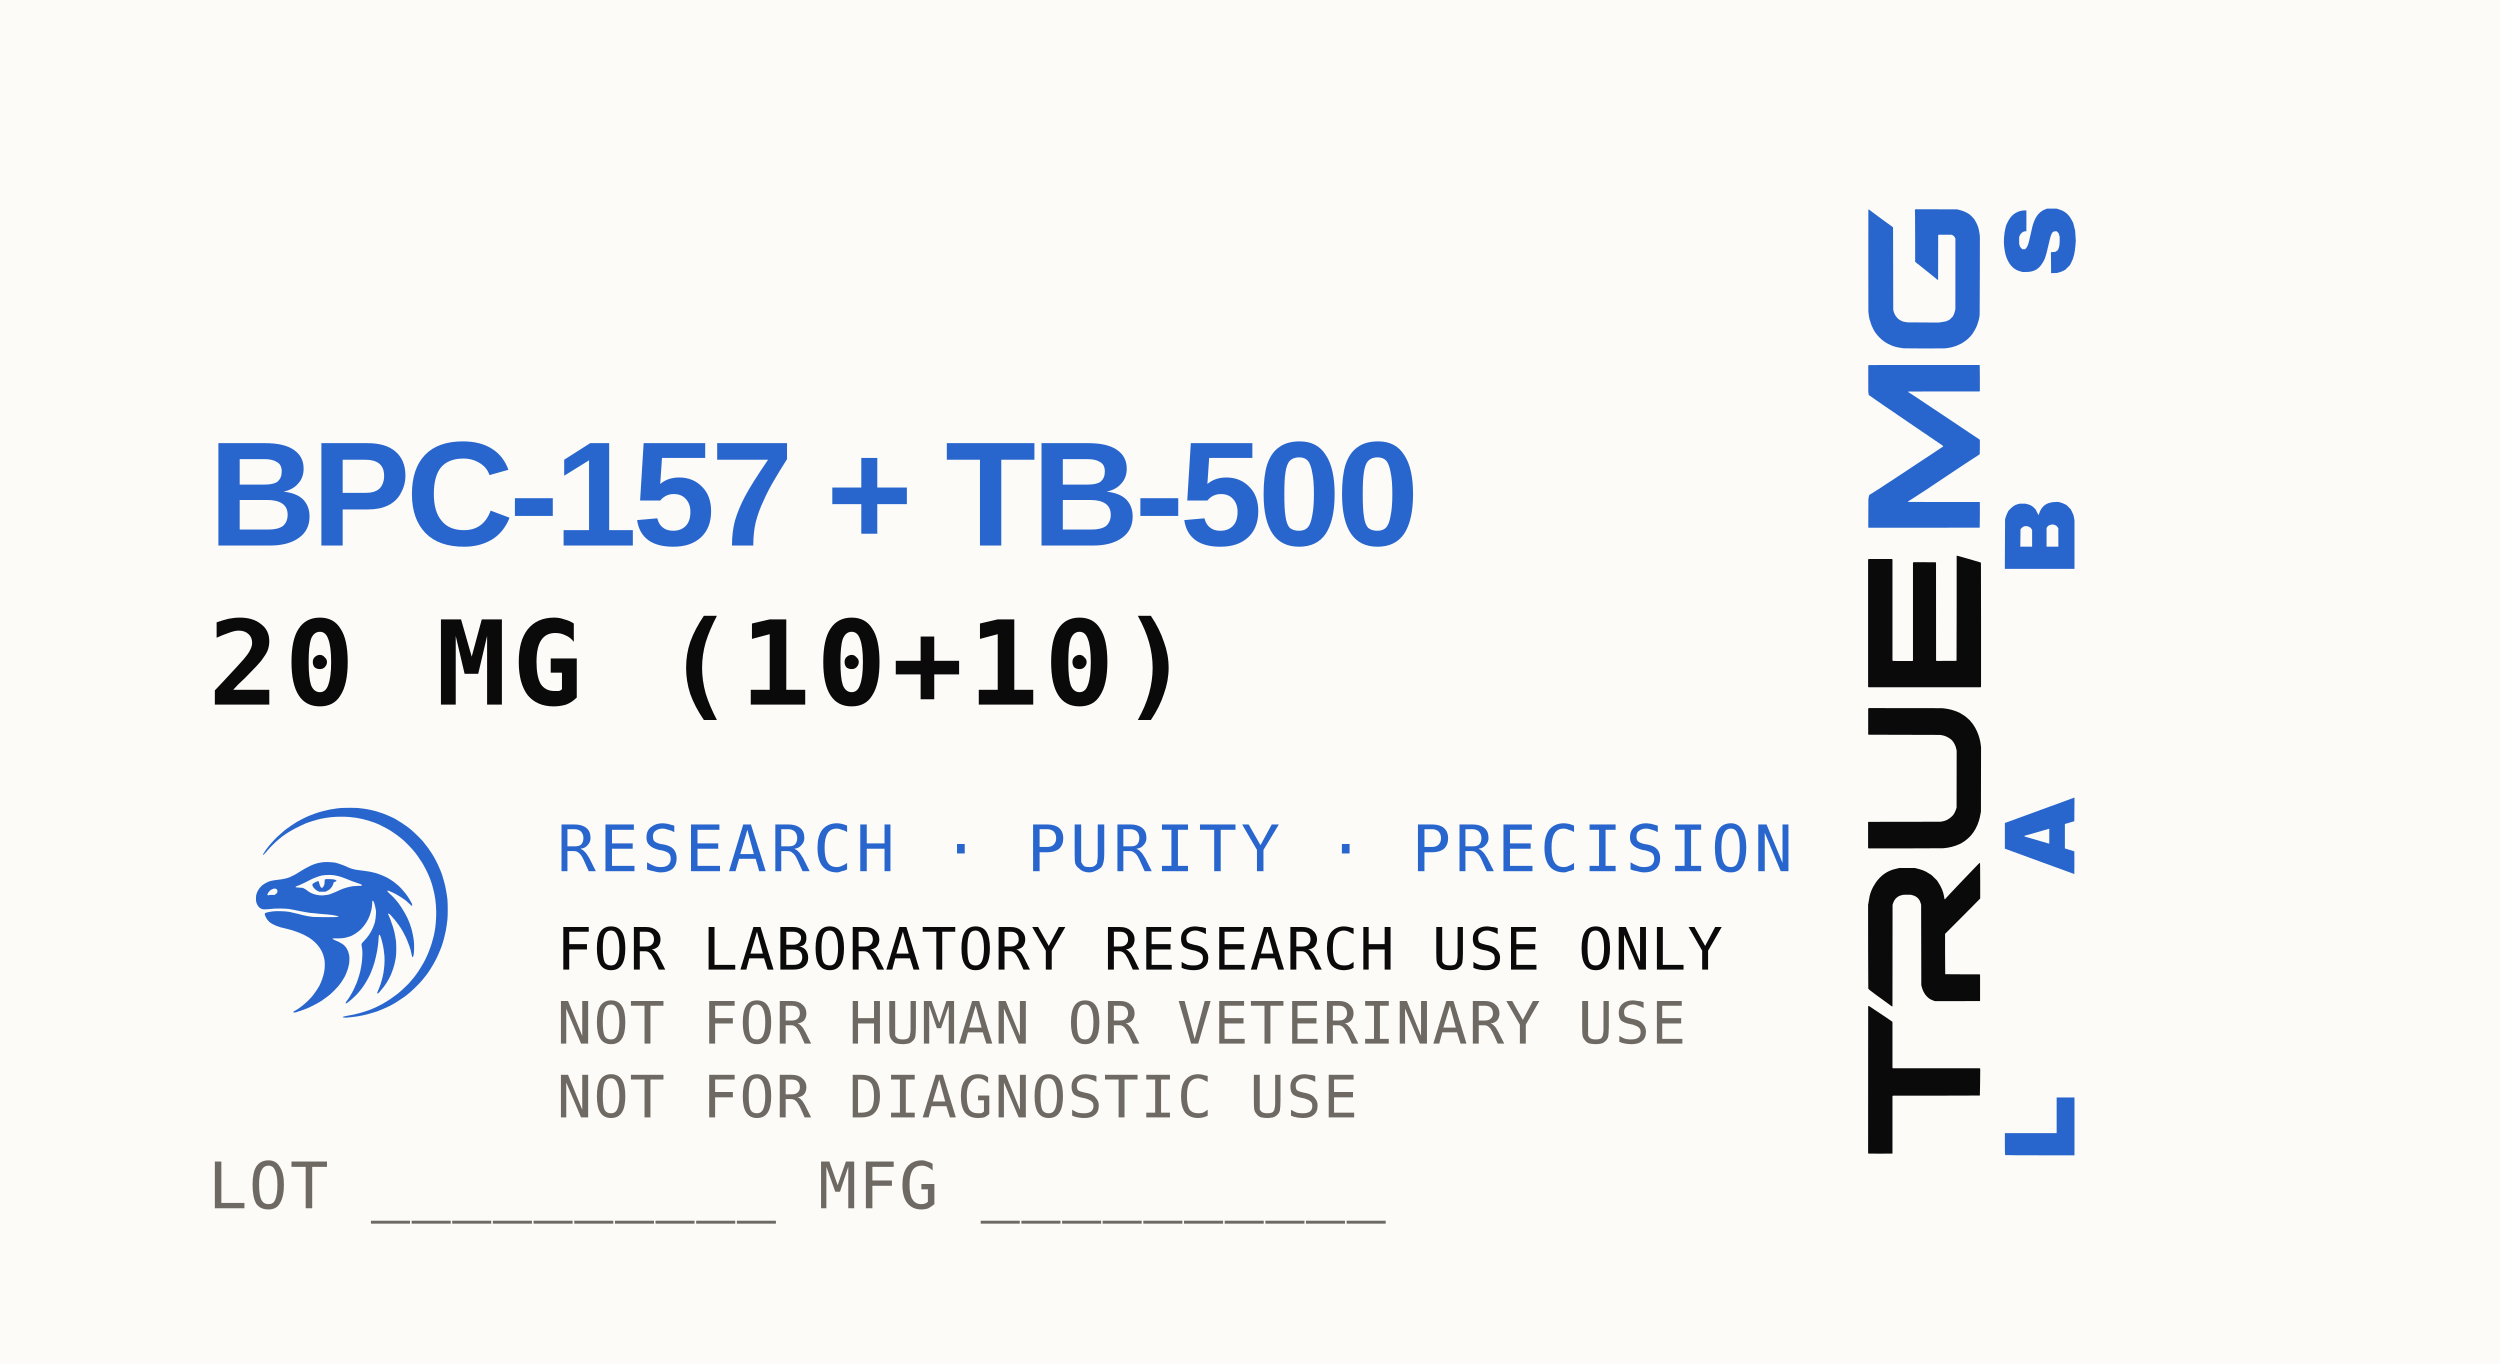
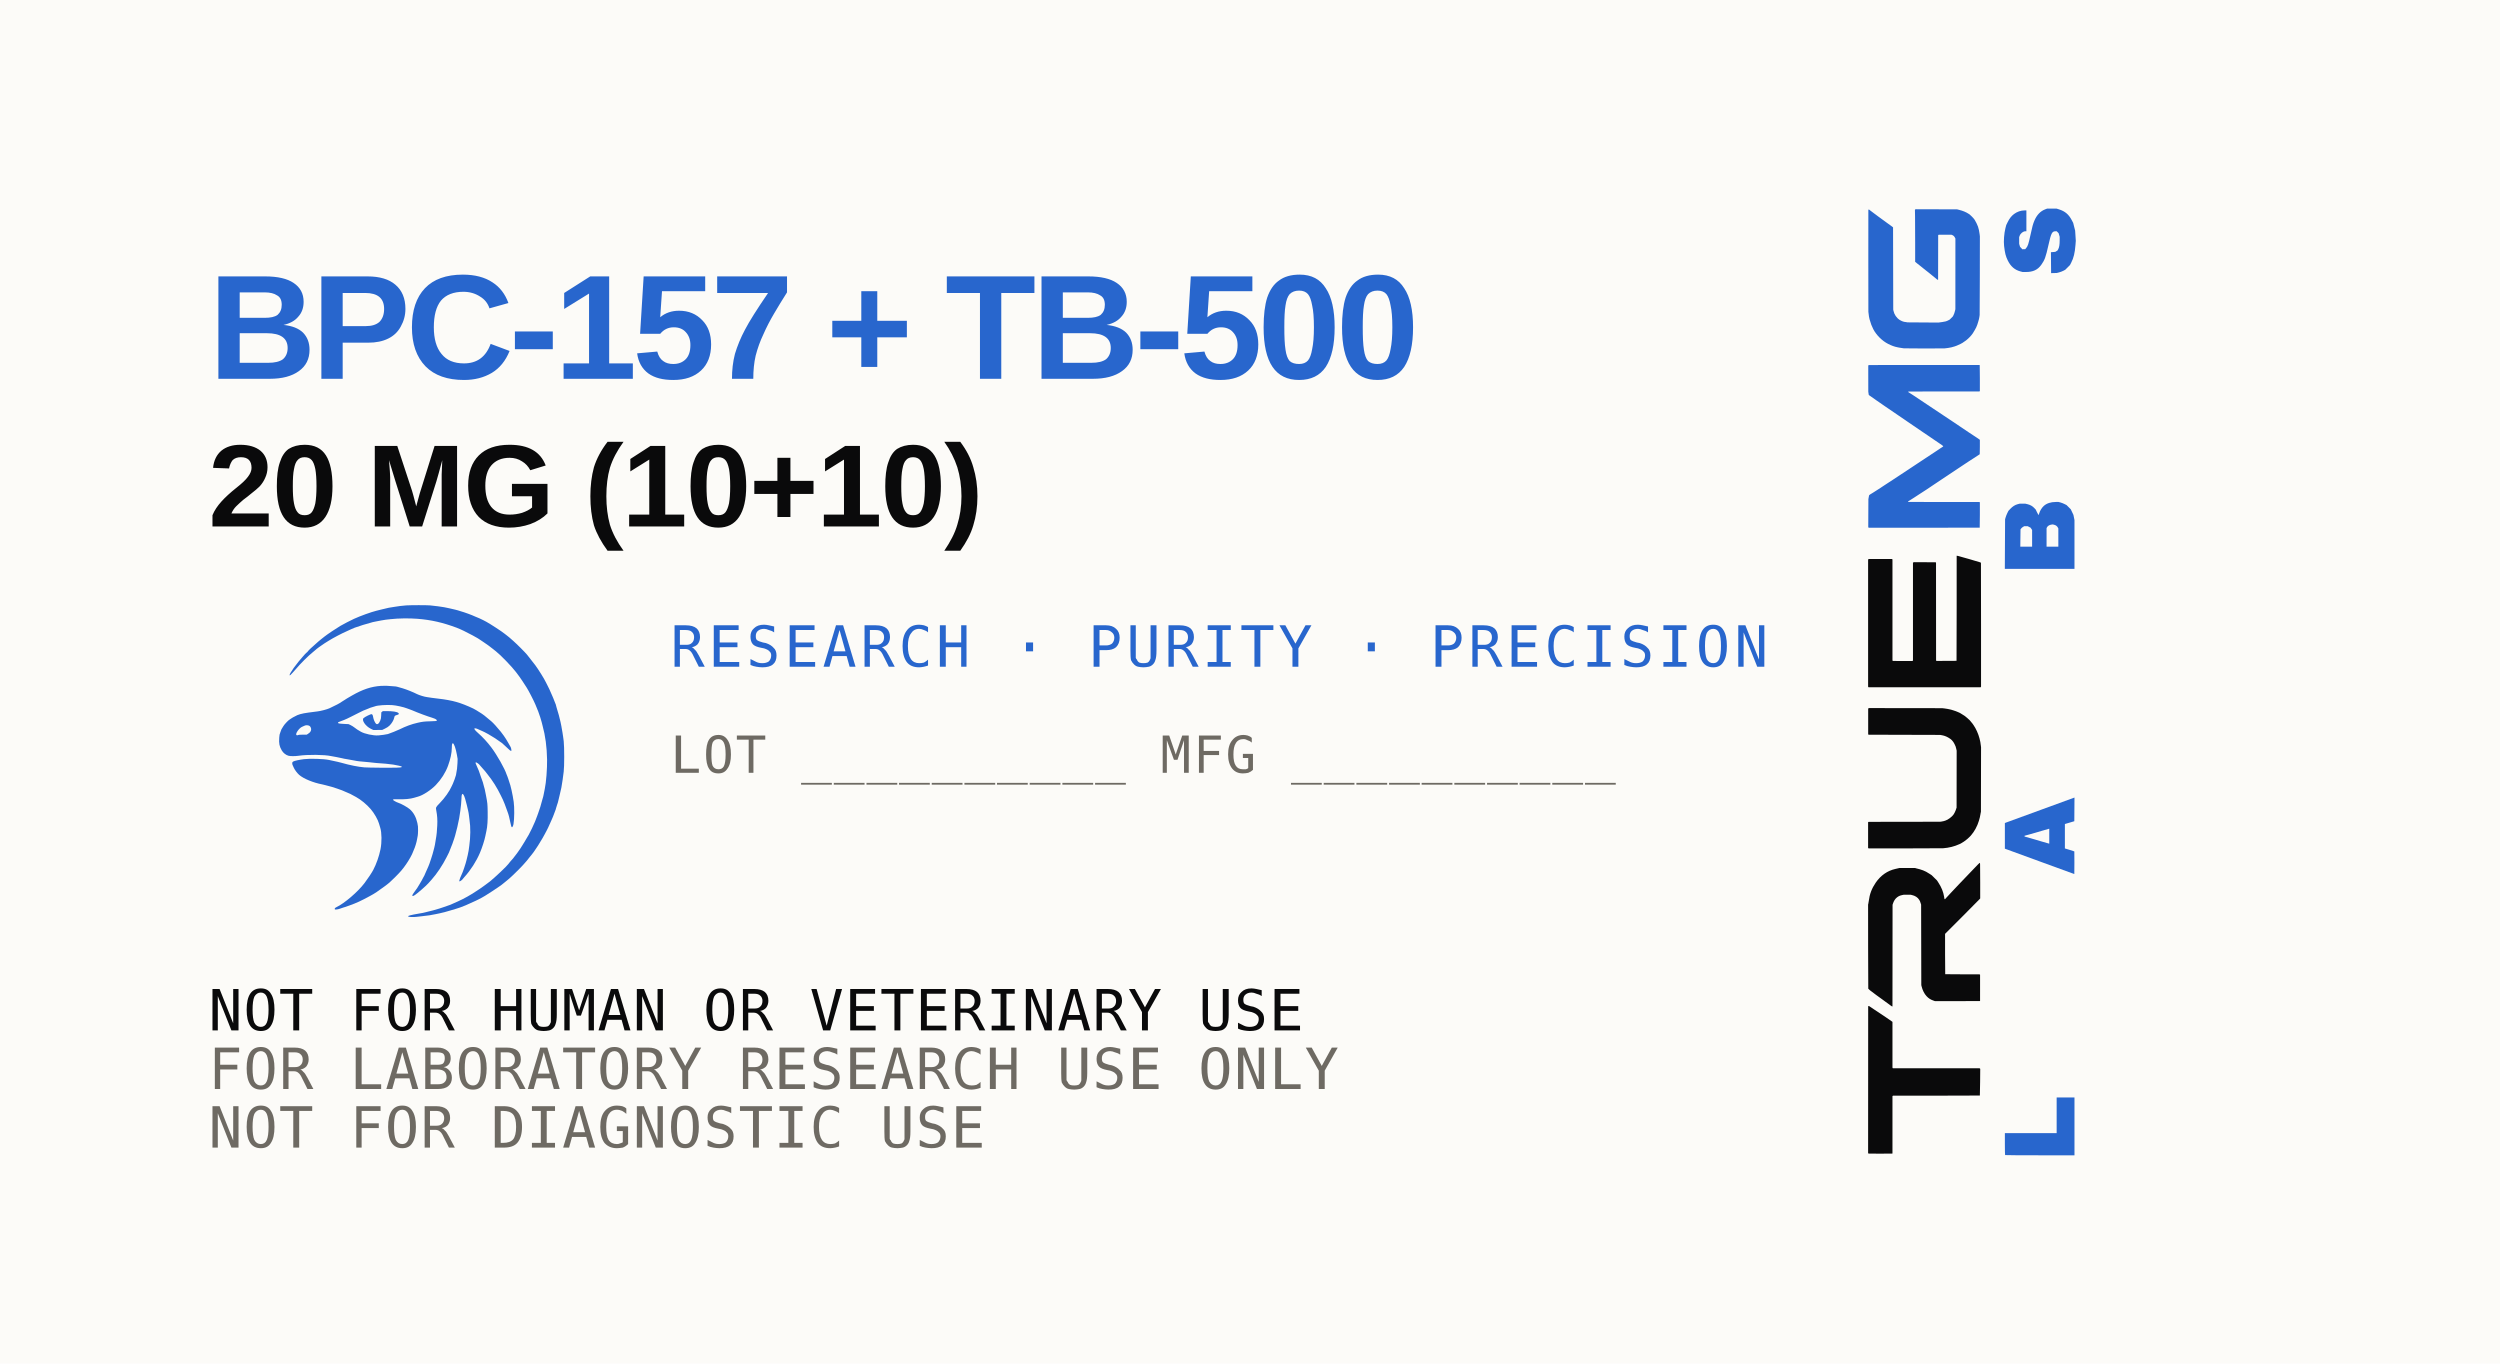
<svg xmlns="http://www.w3.org/2000/svg" width="66.0mm" height="36.0mm" viewBox="0 0 66.0 36.0">
  <rect x="0" y="0" width="66.0" height="36.0" fill="#FCFBF8" />
  <g transform="translate(49.30,30.50) rotate(-90) scale(0.004437)">
    <g transform="translate(0,681) scale(0.025,-0.025)" stroke="none">
      <g fill="#0A0A0B">
        <path d="M465 27020 l-58 -59 -15 -2770 c-8 -1524 0 -2802 18 -2841 l33 -70 6816 0 6815 0 61 -61 61 -61 -3 -10322 c-2 -5867 12 -10336 32 -10355 19 -18 1457 -45 3195 -61 l3160 -28 70 77 70 78 0 10325 0 10325 77 42 78 41 5439 0 5440 0 86 110 c125 160 843 1198 1065 1538 295 455 724 1099 1709 2569 l910 1356 -12 104 -12 103 -17488 9 -17488 9 -59 -58z" />
        <path d="M39653 27037 c-49 -18 -221 -200 -384 -405 -458 -576 -1855 -2468 -2161 -2925 -179 -268 -743 -1037 -1416 -1929 -166 -221 -278 -407 -266 -440 l22 -57 12086 -12 12086 -12 278 -88 c640 -203 1152 -536 1485 -965 307 -395 445 -712 569 -1304 l66 -320 0 -800 0 -800 -66 -300 c-181 -812 -569 -1408 -1152 -1768 -273 -168 -352 -202 -789 -341 l-351 -111 -9580 -21 -9580 -22 -300 -72 c-898 -215 -1753 -647 -2317 -1169 -555 -514 -833 -960 -1109 -1776 l-74 -220 -9 -5315 c-6 -2923 5 -5341 24 -5374 l33 -60 3113 -1 3113 0 48 65 47 66 6 4063 c3 2235 15 4080 27 4100 13 21 2011 36 4813 36 l4790 0 4138 -4134 c2275 -2274 4176 -4155 4224 -4180 l88 -46 3836 0 c2110 0 4003 12 4207 26 l369 26 19 50 c22 57 -449 537 -1427 1453 -693 648 -3219 3069 -3680 3525 -144 143 -513 492 -821 776 -307 284 -765 716 -1018 960 -460 444 -678 647 -1334 1239 l-350 316 13 64 12 65 180 30 c98 16 287 47 419 68 1108 179 2211 624 3280 1324 l560 366 620 626 620 626 263 400 c457 695 732 1203 890 1648 218 612 370 1114 408 1352 14 88 56 250 92 360 l67 200 0 1860 0 1860 -67 280 c-37 154 -105 451 -152 660 -425 1916 -1544 3522 -3281 4711 -1373 939 -2719 1447 -4380 1652 -176 22 -437 66 -580 99 l-260 59 -9960 -6 c-5478 -3 -9999 -20 -10047 -38z" />
        <path d="M73081 27003 l-41 -78 3 -8632 c2 -4748 18 -8831 36 -9073 101 -1383 432 -2698 970 -3860 66 -143 137 -296 156 -340 20 -44 107 -188 194 -320 88 -132 189 -294 225 -360 209 -379 985 -1283 1459 -1702 967 -852 2219 -1538 3517 -1926 650 -194 1101 -302 1480 -354 165 -23 381 -62 480 -87 l180 -46 7678 -14 7679 -14 341 41 c875 105 996 127 1782 328 1078 274 2363 850 3164 1418 90 64 252 177 360 252 187 130 549 429 780 644 172 160 902 995 1009 1154 55 80 204 315 333 521 129 206 275 440 325 520 50 80 106 181 125 225 20 44 83 188 142 320 184 414 294 707 421 1120 67 220 148 481 179 580 32 99 77 306 101 460 24 154 62 337 84 406 22 69 70 384 107 700 l66 574 11 8700 12 8700 -51 100 -50 100 -3067 0 -3067 0 -52 -52 -52 -52 -24 -8508 -24 -8508 -44 -260 c-110 -664 -270 -1122 -588 -1684 -416 -734 -817 -1122 -1520 -1473 -547 -273 -643 -308 -1159 -424 l-449 -100 -6776 10 -6776 11 -200 71 c-110 39 -290 99 -400 133 -249 78 -763 334 -1012 503 -573 388 -1285 1345 -1482 1993 -23 77 -72 239 -109 360 -36 121 -85 364 -108 540 l-41 320 -14 8515 -13 8515 -45 55 -46 55 -3073 0 -3074 0 -42 -77z" />
        <path d="M111470 27037 l-70 -41 0 -13357 0 -13356 77 -42 78 -41 14699 0 c8085 0 14727 11 14761 23 73 29 147 254 589 1797 45 154 107 361 140 460 63 190 147 481 240 830 105 394 171 630 288 1030 333 1138 450 1584 428 1620 l-25 40 -12447 1 c-6847 0 -12469 14 -12496 31 l-47 30 -13 2367 -12 2367 52 52 52 52 11644 8 11643 7 44 44 44 44 13 2601 14 2601 -64 97 -64 98 -11636 0 -11636 0 -65 65 -65 65 9 2319 10 2320 55 55 56 56 12035 0 12036 0 42 77 41 78 0 2733 0 2734 -61 88 -61 87 -15129 1 -15129 0 -70 -41z" />
      </g>
      <g fill="#2866CD">
        <path d="M149428 26991 l-69 -51 0 -13193 c0 -7256 10 -13210 23 -13230 14 -22 1228 -37 3012 -37 l2990 0 48 48 48 48 0 8485 c0 4667 11 8496 24 8510 51 51 137 -27 250 -225 101 -177 300 -490 866 -1360 66 -102 354 -541 640 -976 286 -435 601 -923 700 -1084 99 -162 321 -503 493 -760 172 -256 505 -753 740 -1103 235 -350 445 -663 467 -695 22 -31 510 -762 1084 -1623 574 -861 1170 -1754 1324 -1985 154 -231 405 -609 558 -840 153 -231 503 -754 776 -1163 274 -408 516 -772 538 -808 22 -36 195 -296 384 -577 189 -282 556 -836 816 -1232 1081 -1646 1205 -1838 1541 -2380 75 -121 155 -233 178 -249 22 -17 800 -30 1727 -30 l1686 -1 119 135 c65 75 217 295 338 490 237 384 977 1507 1354 2055 228 331 2457 3644 2617 3889 44 67 699 1051 1456 2187 757 1135 1423 2135 1480 2222 180 274 1884 2825 1961 2936 156 223 1269 1899 1393 2098 72 114 250 393 396 620 l265 412 64 -13 65 -12 10 -8456 10 -8455 45 -54 45 -54 3045 1 c1675 0 3068 15 3097 33 l52 33 3 9997 c2 5498 1 11430 -2 13183 l-5 3187 -64 64 -64 64 -3106 -3 -3106 -4 -378 -57 -379 -56 -90 -91 c-86 -86 -510 -688 -1208 -1715 -174 -255 -384 -561 -468 -680 -84 -119 -276 -396 -427 -616 -151 -220 -458 -665 -682 -990 -1061 -1535 -1504 -2184 -2993 -4392 -102 -151 -291 -424 -420 -606 -395 -558 -1826 -2658 -2692 -3952 -243 -363 -534 -795 -646 -960 -362 -533 -933 -1370 -1216 -1780 -151 -220 -481 -706 -734 -1080 -645 -958 -666 -976 -803 -710 -42 83 -173 285 -290 450 -117 165 -304 439 -414 609 -110 170 -319 485 -464 700 -262 388 -699 1050 -1710 2591 -288 440 -580 881 -649 980 -69 99 -254 378 -411 620 -158 242 -361 548 -451 680 -281 410 -2516 3790 -2639 3990 -64 104 -235 365 -380 580 -145 214 -333 498 -417 630 -84 132 -354 546 -599 920 -245 374 -615 940 -823 1259 -207 318 -435 660 -505 760 -71 99 -211 316 -313 481 -101 165 -291 462 -420 660 -130 198 -296 457 -368 575 -72 117 -167 271 -211 341 -44 69 -139 228 -212 352 -169 288 -192 306 -474 358 -129 23 -333 61 -454 84 l-220 41 -3341 16 -3341 15 -70 -51z" />
        <path d="M200748 27015 c-12 -12 -199 -36 -415 -54 -432 -34 -1041 -135 -1353 -224 -1056 -300 -1666 -529 -2360 -890 -1428 -741 -2792 -2118 -3512 -3547 -409 -812 -663 -1509 -787 -2160 -25 -132 -70 -357 -100 -500 -79 -379 -135 -742 -162 -1060 -43 -494 -55 -9253 -14 -9700 56 -610 149 -1204 259 -1660 102 -419 325 -1132 377 -1200 16 -22 80 -166 140 -320 130 -331 384 -846 530 -1076 305 -481 394 -610 605 -874 491 -615 1084 -1182 1642 -1570 290 -202 1442 -860 1505 -860 28 0 101 -26 164 -59 200 -104 621 -251 1093 -383 253 -70 546 -153 651 -184 105 -31 330 -75 500 -97 170 -23 390 -53 489 -68 99 -14 4347 -33 9440 -40 l9260 -14 540 64 c656 78 1322 222 1791 386 457 161 1227 540 1629 803 397 259 1101 959 1378 1369 420 622 746 1395 972 2303 l125 500 14 4945 15 4946 -71 71 -71 71 -1581 -27 c-870 -14 -3652 -26 -6184 -26 l-4603 0 -358 -430 c-730 -878 -909 -1102 -1673 -2099 -240 -314 -558 -715 -706 -891 -148 -176 -383 -466 -523 -644 -337 -431 -699 -871 -887 -1081 -88 -98 -148 -202 -140 -243 l14 -72 5305 -10 5304 -10 53 -64 53 -63 2 -1507 2 -1506 -91 -224 c-110 -274 -304 -474 -603 -623 l-226 -113 -8400 4 -8400 4 -320 70 c-469 102 -882 246 -1179 409 l-261 145 -360 364 -361 364 -139 260 c-255 475 -361 834 -439 1480 -25 209 -65 499 -88 643 l-43 264 25 3744 25 3744 40 105 c22 58 40 190 41 293 1 337 223 944 505 1380 483 748 1297 1294 2194 1474 l240 48 9794 23 9795 22 117 140 c64 77 166 212 225 299 139 203 491 691 749 1038 529 712 1029 1396 1202 1646 106 153 235 331 287 397 354 447 648 839 1069 1427 120 168 302 408 403 532 l184 226 -13 87 -12 88 -12145 8 c-6680 5 -12155 -1 -12167 -13z" />
      </g>
    </g>
    <g transform="translate(0,811.8) scale(2.00071)">
      <g transform="translate(0,214) scale(0.025,-0.025)" fill="#2866CD" stroke="none">
        <path d="M108180 8534 c-883 -105 -1223 -191 -1720 -433 -723 -354 -1137 -832 -1320 -1524 l-62 -237 -3 -388 c-4 -854 255 -1416 851 -1840 580 -413 916 -536 2354 -856 1425 -317 1640 -428 1640 -841 l0 -141 -113 -114 -114 -113 -214 -63 -214 -64 -425 0 c-504 0 -844 55 -1052 172 l-152 85 -83 134 -83 134 -20 258 -21 258 -1245 -10 -1244 -11 9 -334 9 -334 66 -266 c36 -146 121 -374 189 -506 l125 -240 281 -282 281 -281 281 -146 c560 -291 1154 -435 2099 -509 l500 -39 606 38 606 39 461 117 462 116 312 163 c696 362 1073 805 1299 1525 l94 299 -2 560 -2 560 -94 240 c-217 556 -654 973 -1318 1259 -413 178 -717 261 -1834 501 -954 205 -1224 295 -1434 476 l-146 126 -4 173 -5 172 146 134 147 134 173 52 173 51 400 1 400 1 151 -53 c299 -106 549 -418 549 -685 l0 -122 1240 0 1240 0 0 232 c0 429 -157 880 -432 1244 -232 306 -531 541 -948 745 l-360 176 -388 100 c-588 151 -1538 223 -2092 157z" />
        <path d="M27 8413 c-15 -14 -27 -1877 -27 -4140 l0 -4113 3440 0 3440 0 0 1060 0 1060 -2120 0 -2120 0 0 3080 0 3080 -1293 0 c-712 0 -1306 -12 -1320 -27z" />
        <path d="M36449 8370 c-16 -38 -696 -1897 -1510 -4130 l-1482 -4060 1338 -11 c735 -5 1345 -2 1355 8 10 10 94 267 186 571 l167 552 1453 0 1453 0 166 -560 166 -560 1408 -11 1408 -10 -54 150 c-226 634 -2882 7899 -2925 8001 l-54 130 -1523 0 -1524 0 -28 -70z m1733 -2892 c92 -340 278 -981 413 -1425 135 -444 245 -826 245 -850 l0 -43 -880 0 -880 0 0 35 c0 20 118 428 261 908 144 480 325 1099 402 1375 77 276 150 534 162 574 12 40 41 66 65 58 l43 -14 169 -618z" />
        <path d="M69760 4303 l0 -4143 2902 0 2901 0 309 62 308 62 334 158 333 158 252 251 251 252 125 248 c69 137 153 351 185 477 l60 229 -1 321 c-1 601 -160 1085 -470 1430 -201 224 -556 447 -848 535 -133 40 -241 82 -241 95 0 12 146 91 325 175 l324 152 189 177 c231 216 381 483 460 821 l61 257 0 322 1 321 -62 239 c-83 323 -270 621 -559 892 l-241 226 -260 128 c-143 71 -368 160 -499 198 l-239 69 -2950 15 -2950 15 0 -4142z m4807 2197 c59 -44 145 -145 190 -225 l83 -146 0 -196 0 -196 -90 -178 -90 -178 -136 -91 -136 -90 -994 0 -994 0 0 702 0 702 1030 -12 1030 -12 107 -80z m151 -3079 c149 -77 276 -287 306 -506 l24 -176 -47 -179 c-53 -196 -161 -336 -329 -424 l-108 -56 -1082 0 -1082 0 0 700 0 700 1102 0 1102 0 114 -59z" />
      </g>
    </g>
  </g>
-   <text x="5.5" y="14.40" font-family="Archivo Black, Archivo, Helvetica Neue, Arial, sans-serif" font-weight="900" font-size="3.93" letter-spacing="-0.12" fill="#2866CD">BPC-157 + TB-500</text>
-   <text x="5.5" y="18.60" font-family="IBM Plex Mono, SF Mono, Menlo, monospace" font-weight="600" font-size="3.10" letter-spacing="0.14" fill="#0A0A0B">20 MG (10+10)</text>
-   <g transform="translate(5.500,20.400) scale(0.004625)">
+   <text x="5.5" y="10.00" font-family="Archivo Black, Archivo, Helvetica Neue, Arial, sans-serif" font-weight="900" font-size="3.93" letter-spacing="-0.12" fill="#2866CD">BPC-157 + TB-500</text>
+   <text x="5.5" y="13.90" font-family="Archivo Black, Archivo, Helvetica Neue, Arial, sans-serif" font-weight="900" font-size="3.10" letter-spacing="-0.04" fill="#0A0A0B">20 MG (10+10)</text>
+   <g transform="translate(5.500,14.600) scale(0.006875)">
    <g transform="translate(0,1600) scale(0.025,-0.025)" fill="#2866CD" stroke="none">
      <path d="M30400 55957 c-297 -16 -720 -59 -940 -94 -220 -35 -598 -91 -840 -124 -768 -105 -982 -149 -2060 -419 -187 -47 -520 -130 -740 -184 -821 -204 -2477 -801 -3440 -1242 -528 -241 -1624 -809 -2100 -1086 -590 -345 -2063 -1335 -2434 -1636 -184 -150 -429 -344 -546 -432 -225 -171 -418 -340 -1592 -1400 -171 -154 -354 -346 -408 -427 -53 -81 -151 -178 -217 -217 -65 -39 -332 -323 -591 -631 -260 -307 -536 -632 -615 -722 -79 -90 -204 -252 -278 -361 -74 -110 -192 -263 -262 -340 -114 -126 -263 -343 -696 -1013 -216 -334 -206 -561 14 -319 54 61 220 236 368 390 148 154 351 382 453 506 583 717 1913 2044 2524 2520 187 146 376 305 420 354 124 139 986 773 1403 1033 152 95 430 269 617 387 719 454 2073 1166 2860 1505 308 133 603 269 657 303 136 88 871 359 1323 488 209 60 422 131 472 159 51 28 280 93 509 144 229 52 529 139 668 194 138 54 485 138 771 186 286 48 664 121 840 162 176 41 500 94 720 119 220 24 553 61 740 82 1195 135 2877 157 4140 55 2107 -171 3829 -563 6000 -1368 547 -203 1543 -682 2440 -1172 805 -441 925 -512 1273 -757 172 -121 406 -279 520 -351 314 -199 918 -640 1261 -920 168 -138 414 -333 546 -433 671 -512 2476 -2380 3072 -3178 171 -230 399 -535 507 -678 203 -270 597 -862 1144 -1720 301 -472 1075 -1973 1331 -2582 244 -582 288 -689 440 -1078 157 -402 526 -1548 526 -1634 0 -25 63 -271 139 -546 425 -1525 659 -3281 692 -5200 24 -1413 -143 -3550 -352 -4500 -43 -198 -116 -563 -160 -812 -45 -249 -115 -537 -156 -640 -40 -103 -95 -296 -122 -428 -70 -351 -400 -1420 -556 -1800 -45 -110 -126 -335 -179 -500 -303 -935 -1266 -2951 -1690 -3540 -48 -66 -136 -217 -195 -335 -59 -118 -223 -384 -363 -590 -141 -206 -291 -442 -333 -525 -80 -157 -865 -1223 -1119 -1521 -80 -93 -265 -302 -411 -463 -146 -160 -293 -345 -327 -409 -114 -218 -2195 -2185 -2830 -2676 -482 -373 -1297 -962 -1638 -1185 -187 -123 -392 -257 -455 -299 -933 -620 -1772 -1089 -2765 -1547 -1211 -558 -1273 -583 -2220 -892 -165 -54 -462 -153 -659 -220 -404 -137 -1597 -460 -1841 -499 -88 -14 -268 -60 -400 -101 -132 -42 -497 -113 -811 -159 -315 -46 -711 -117 -880 -159 -170 -41 -410 -95 -534 -119 -231 -46 -397 -133 -347 -183 95 -94 798 -124 1312 -56 165 22 480 57 700 78 872 82 1752 214 2260 340 209 52 470 107 580 122 229 33 1212 293 1670 443 170 56 494 152 720 213 225 62 554 167 730 234 812 310 1131 440 1222 499 54 35 216 108 361 162 314 117 1446 662 1757 846 121 71 355 207 520 301 366 210 1934 1241 2396 1576 184 134 481 371 660 526 178 155 414 350 524 433 303 227 1686 1577 2220 2165 530 584 702 788 1026 1220 124 165 288 365 363 445 76 80 195 237 265 348 69 111 214 324 322 474 107 150 267 390 356 533 591 958 912 1505 1022 1741 70 149 190 374 268 501 77 128 192 355 255 505 63 150 272 615 464 1033 191 418 388 895 437 1060 48 165 128 376 176 469 47 93 114 299 147 457 34 159 105 389 159 511 54 123 134 394 178 603 44 209 133 578 197 820 205 766 368 1607 466 2396 53 420 127 980 164 1244 103 719 104 3773 2 4678 -40 351 -80 651 -89 666 -10 15 -53 304 -97 642 -44 338 -123 794 -176 1014 -53 220 -110 499 -126 620 -35 263 -450 1784 -595 2180 -56 154 -103 326 -103 383 -1 57 -46 192 -102 300 -55 108 -130 296 -165 417 -36 121 -106 301 -157 400 -51 99 -137 297 -190 440 -127 339 -665 1495 -792 1700 -54 88 -134 241 -177 340 -180 415 -1143 1960 -1598 2567 -399 531 -784 1023 -1271 1625 -285 353 -1603 1669 -2131 2128 -215 187 -483 422 -594 522 -112 101 -303 252 -424 337 -121 85 -274 203 -340 262 -268 241 -2259 1538 -2760 1799 -154 81 -352 185 -440 232 -251 134 -937 448 -980 448 -21 0 -151 53 -289 119 -523 248 -1616 649 -2243 823 -194 54 -383 113 -420 133 -38 19 -212 65 -388 103 -176 37 -574 130 -885 205 -311 75 -689 154 -840 175 -151 22 -572 84 -935 139 -363 54 -912 118 -1220 141 -624 46 -2827 46 -3660 -1z" />
      <path d="M26520 43595 c-1503 -101 -2804 -534 -4460 -1485 -714 -409 -983 -571 -1100 -661 -55 -43 -163 -110 -240 -149 -77 -40 -201 -119 -276 -176 -252 -192 -912 -540 -1832 -966 -362 -168 -1371 -434 -1832 -483 -220 -24 -849 -105 -1397 -181 -1084 -151 -1615 -302 -2108 -598 -124 -75 -244 -136 -267 -136 -23 0 -123 -62 -222 -138 -99 -75 -243 -170 -319 -210 -194 -101 -835 -791 -958 -1032 -57 -110 -148 -261 -204 -335 -55 -74 -113 -191 -127 -260 -15 -69 -77 -242 -139 -385 -93 -215 -119 -350 -150 -780 -62 -878 26 -1314 388 -1935 234 -401 636 -717 1052 -828 273 -73 1001 -73 1501 0 1439 208 4011 182 5050 -52 99 -22 459 -87 800 -145 341 -57 728 -138 860 -179 132 -41 510 -114 840 -162 330 -47 780 -129 1000 -181 220 -51 607 -113 860 -136 253 -24 865 -80 1360 -124 495 -45 981 -98 1080 -118 99 -20 306 -37 460 -38 354 -3 1780 -140 2269 -220 561 -91 1231 -246 1282 -297 107 -107 -50 -145 -708 -168 -1005 -37 -4364 -9 -5019 41 -919 71 -2277 343 -3524 706 -295 86 -642 164 -1920 435 -801 170 -2892 235 -3833 119 -689 -85 -1433 -246 -1627 -352 -142 -77 -161 -105 -172 -254 -7 -100 14 -219 54 -296 36 -70 115 -247 175 -392 132 -321 525 -849 832 -1119 668 -585 2172 -1205 3551 -1464 184 -34 412 -90 507 -124 95 -34 263 -78 373 -99 481 -89 2334 -717 2607 -883 70 -43 250 -120 400 -172 244 -83 464 -195 1313 -665 764 -423 1614 -1125 2248 -1858 531 -613 1106 -1620 1268 -2220 39 -143 124 -429 189 -636 240 -761 257 -2233 37 -3317 -217 -1075 -632 -2255 -1116 -3173 -229 -434 -819 -1321 -1340 -2014 -1001 -1331 -3082 -3113 -4317 -3698 -201 -95 -291 -207 -251 -311 40 -104 505 -42 935 126 201 79 390 143 420 143 30 0 161 38 291 85 130 47 425 153 656 235 1057 378 1752 700 3120 1446 773 421 1073 619 2200 1450 708 522 898 688 1617 1407 888 889 1167 1215 1709 1992 459 658 952 1543 1074 1925 28 88 87 232 131 320 162 320 426 1184 487 1588 34 226 81 482 105 568 24 86 47 446 51 800 5 574 -6 700 -108 1164 -196 892 -591 1610 -1163 2111 -348 305 -1330 854 -1763 986 -288 88 -828 392 -822 463 7 83 242 104 886 80 867 -32 1816 58 2336 222 198 62 469 141 603 175 749 190 2014 1010 2759 1788 834 871 1481 1889 1872 2948 371 1003 586 2015 587 2767 0 510 43 700 159 700 169 0 460 -829 623 -1780 l107 -620 -22 -660 c-20 -592 -86 -1119 -231 -1831 -41 -202 -387 -1161 -474 -1316 -22 -40 -93 -192 -157 -337 -367 -838 -1079 -1848 -1882 -2673 -599 -615 -608 -633 -509 -1135 146 -744 192 -1447 147 -2272 -48 -871 -109 -1582 -139 -1632 -12 -18 -67 -361 -124 -762 -56 -401 -146 -867 -198 -1036 -53 -168 -107 -378 -122 -466 -14 -88 -78 -322 -141 -520 -64 -198 -160 -504 -214 -680 -152 -499 -411 -1216 -459 -1274 -24 -29 -90 -177 -147 -329 -57 -152 -145 -349 -195 -437 -51 -88 -122 -250 -158 -360 -36 -110 -119 -281 -185 -380 -66 -99 -120 -197 -120 -218 0 -20 -72 -160 -160 -310 -88 -149 -235 -402 -327 -562 -315 -549 -487 -810 -761 -1157 -516 -654 -501 -911 32 -556 404 269 1699 1403 2036 1782 132 149 367 412 523 584 778 860 1696 2237 2305 3457 131 264 289 579 351 700 62 121 141 322 177 448 36 125 128 358 204 519 77 160 140 315 140 345 0 29 52 183 115 341 392 980 975 3467 1107 4727 32 308 86 767 118 1020 33 253 61 649 62 880 5 962 253 961 558 -3 94 -296 211 -735 261 -977 49 -242 135 -611 191 -820 55 -209 121 -587 145 -840 25 -253 62 -559 82 -680 172 -1013 156 -2619 -38 -3940 -42 -286 -88 -619 -102 -740 -14 -121 -76 -427 -137 -680 -61 -253 -150 -622 -197 -820 -127 -538 -590 -1900 -721 -2122 -39 -66 -146 -312 -238 -546 -153 -393 -176 -552 -79 -552 54 0 393 237 393 275 0 17 149 195 331 395 955 1050 1835 2420 2383 3710 337 792 716 1965 832 2574 36 190 109 535 161 766 162 707 225 1653 199 3000 -22 1204 -30 1285 -245 2420 -174 915 -259 1298 -325 1453 -34 81 -78 246 -98 366 -20 121 -90 346 -154 500 -65 155 -172 452 -238 661 -219 697 -371 1096 -590 1549 -225 468 -255 587 -158 625 60 23 542 -311 542 -375 0 -18 167 -210 371 -426 204 -216 424 -465 490 -553 65 -88 227 -295 361 -460 806 -1000 1475 -2061 2055 -3260 159 -330 307 -633 329 -674 87 -161 473 -1149 536 -1371 37 -129 117 -352 179 -495 130 -300 330 -1063 443 -1694 78 -431 162 -666 238 -666 74 0 192 250 233 495 136 809 151 2549 29 3405 -164 1155 -478 2567 -677 3046 -53 129 -120 333 -147 454 -28 121 -91 301 -140 400 -49 99 -112 252 -139 340 -263 842 -1447 2937 -2313 4092 -647 863 -1321 1593 -2113 2292 -380 335 -559 564 -507 649 35 57 368 -4 513 -94 72 -44 234 -116 359 -159 125 -43 285 -113 354 -156 69 -43 225 -117 346 -164 193 -76 779 -416 1600 -929 143 -89 368 -246 500 -349 132 -103 324 -236 427 -295 103 -59 226 -156 273 -217 47 -60 209 -209 361 -330 151 -121 341 -298 423 -393 147 -172 412 -367 500 -367 65 0 11 374 -86 593 -41 95 -200 374 -352 620 -152 246 -308 510 -346 587 -75 150 -584 868 -818 1153 -619 756 -1136 1324 -1463 1607 -910 786 -1306 1090 -1806 1385 -172 102 -385 235 -473 295 -208 143 -717 397 -1153 577 -191 79 -504 209 -697 289 -192 80 -485 187 -650 238 -165 50 -453 139 -640 196 -545 168 -1843 407 -2580 476 -374 34 -869 97 -1100 139 -231 41 -582 94 -780 116 -361 41 -1191 293 -1520 460 -595 303 -1597 706 -2220 892 -828 248 -1011 292 -1227 295 -114 1 -339 19 -500 39 -451 57 -1085 72 -1593 38z m1750 -2955 c603 -47 1755 -303 2219 -493 182 -75 385 -148 451 -164 66 -15 237 -80 380 -143 809 -358 2387 -945 3079 -1146 331 -96 539 -198 665 -324 l62 -61 -65 -65 c-53 -53 -213 -68 -952 -89 -973 -28 -1196 -54 -1970 -230 -915 -207 -1807 -533 -2759 -1007 -349 -173 -1455 -617 -1800 -722 -198 -60 -1095 -189 -1477 -212 -768 -46 -2093 236 -2671 568 -510 292 -675 400 -952 621 -165 132 -444 309 -620 393 l-320 152 -722 36 c-406 19 -761 55 -810 82 -106 56 -115 157 -18 191 39 13 178 68 310 123 132 55 384 151 560 213 176 62 653 285 1060 495 407 211 947 483 1200 605 253 122 559 273 680 335 121 62 328 144 460 181 132 37 313 110 402 161 90 52 307 131 483 176 176 45 382 108 458 139 375 156 1784 254 2667 185z m-12741 -3188 c84 -49 157 -141 206 -259 153 -369 -11 -726 -452 -985 l-183 -108 -600 0 c-407 0 -628 -16 -687 -50 -118 -67 -232 -63 -294 11 -172 208 461 1091 900 1255 118 44 284 119 368 165 187 103 540 89 742 -29z" />
      <path d="M26687 39620 l-119 -100 -18 -470 c-17 -409 -36 -512 -147 -790 -197 -494 -466 -674 -672 -450 -159 174 -361 642 -408 950 -51 326 -114 458 -237 490 -131 34 -1056 -420 -1251 -615 -316 -316 318 -1235 1125 -1629 l379 -186 681 3 680 2 425 205 c315 151 495 269 691 452 333 312 649 831 725 1190 68 324 93 351 426 450 314 94 364 159 230 301 -178 190 -840 297 -1832 297 l-559 0 -119 -100z" />
    </g>
  </g>
-   <text x="14.70" y="23.00" font-family="IBM Plex Mono, SF Mono, Menlo, monospace" font-size="1.71" letter-spacing="0.1" fill="#2866CD">RESEARCH · PURITY · PRECISION</text>
-   <text x="14.70" y="25.60" font-family="IBM Plex Mono, SF Mono, Menlo, monospace" font-size="1.55" letter-spacing="0.03" fill="#0A0A0B">FOR LABORATORY RESEARCH USE ONLY</text>
-   <text x="14.70" y="27.55" font-family="IBM Plex Mono, SF Mono, Menlo, monospace" font-size="1.55" letter-spacing="0.03" fill="#6E6A63">NOT FOR HUMAN OR VETERINARY USE</text>
-   <text x="14.70" y="29.50" font-family="IBM Plex Mono, SF Mono, Menlo, monospace" font-size="1.55" letter-spacing="0.03" fill="#6E6A63">NOT FOR DIAGNOSTIC USE</text>
-   <text x="5.5" y="31.90" font-family="IBM Plex Mono, SF Mono, Menlo, monospace" font-size="1.70" letter-spacing="0.05" fill="#6E6A63">LOT __________   MFG __________</text>
+   <text x="17.70" y="17.60" font-family="IBM Plex Mono, SF Mono, Menlo, monospace" font-size="1.50" letter-spacing="0.1" fill="#2866CD">RESEARCH · PURITY · PRECISION</text>
+   <text x="17.70" y="20.40" font-family="IBM Plex Mono, SF Mono, Menlo, monospace" font-size="1.35" letter-spacing="0.05" fill="#6E6A63">LOT __________  MFG __________</text>
+   <text x="5.5" y="27.20" font-family="IBM Plex Mono, SF Mono, Menlo, monospace" font-size="1.50" letter-spacing="0.03" fill="#0A0A0B">NOT FOR HUMAN OR VETERINARY USE</text>
+   <text x="5.5" y="28.75" font-family="IBM Plex Mono, SF Mono, Menlo, monospace" font-size="1.50" letter-spacing="0.03" fill="#6E6A63">FOR LABORATORY RESEARCH USE ONLY</text>
+   <text x="5.5" y="30.30" font-family="IBM Plex Mono, SF Mono, Menlo, monospace" font-size="1.50" letter-spacing="0.03" fill="#6E6A63">NOT FOR DIAGNOSTIC USE</text>
</svg>
